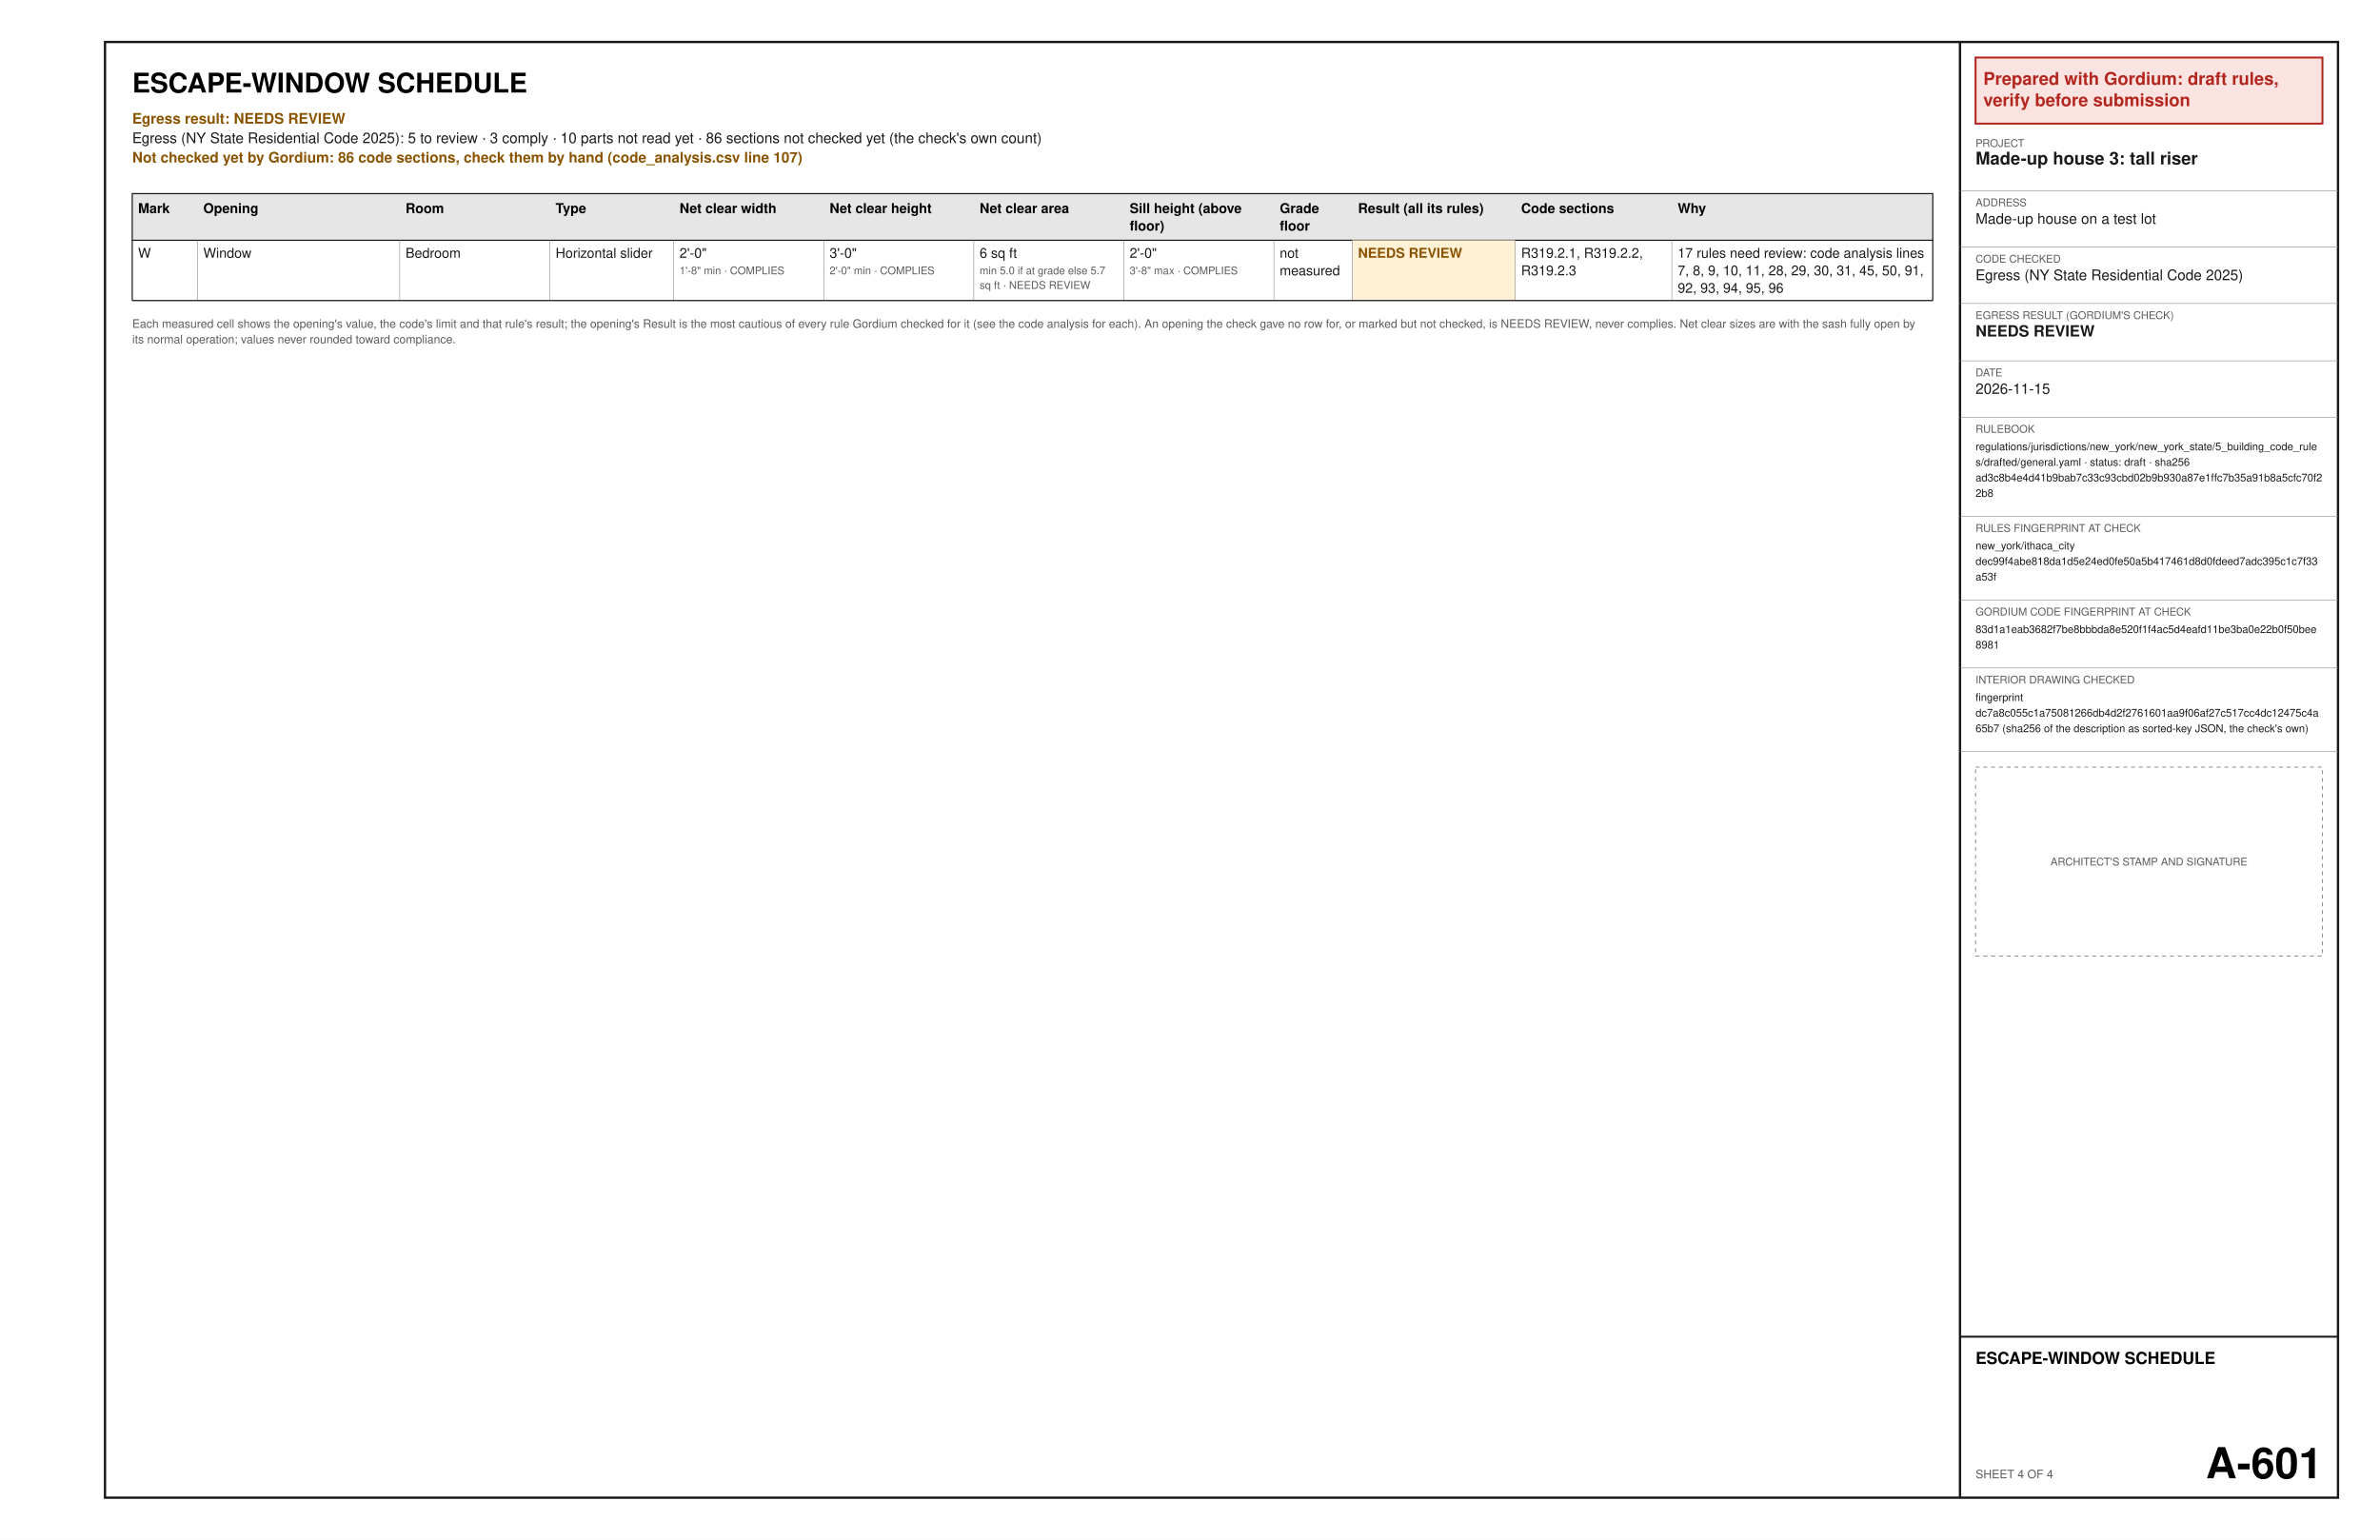
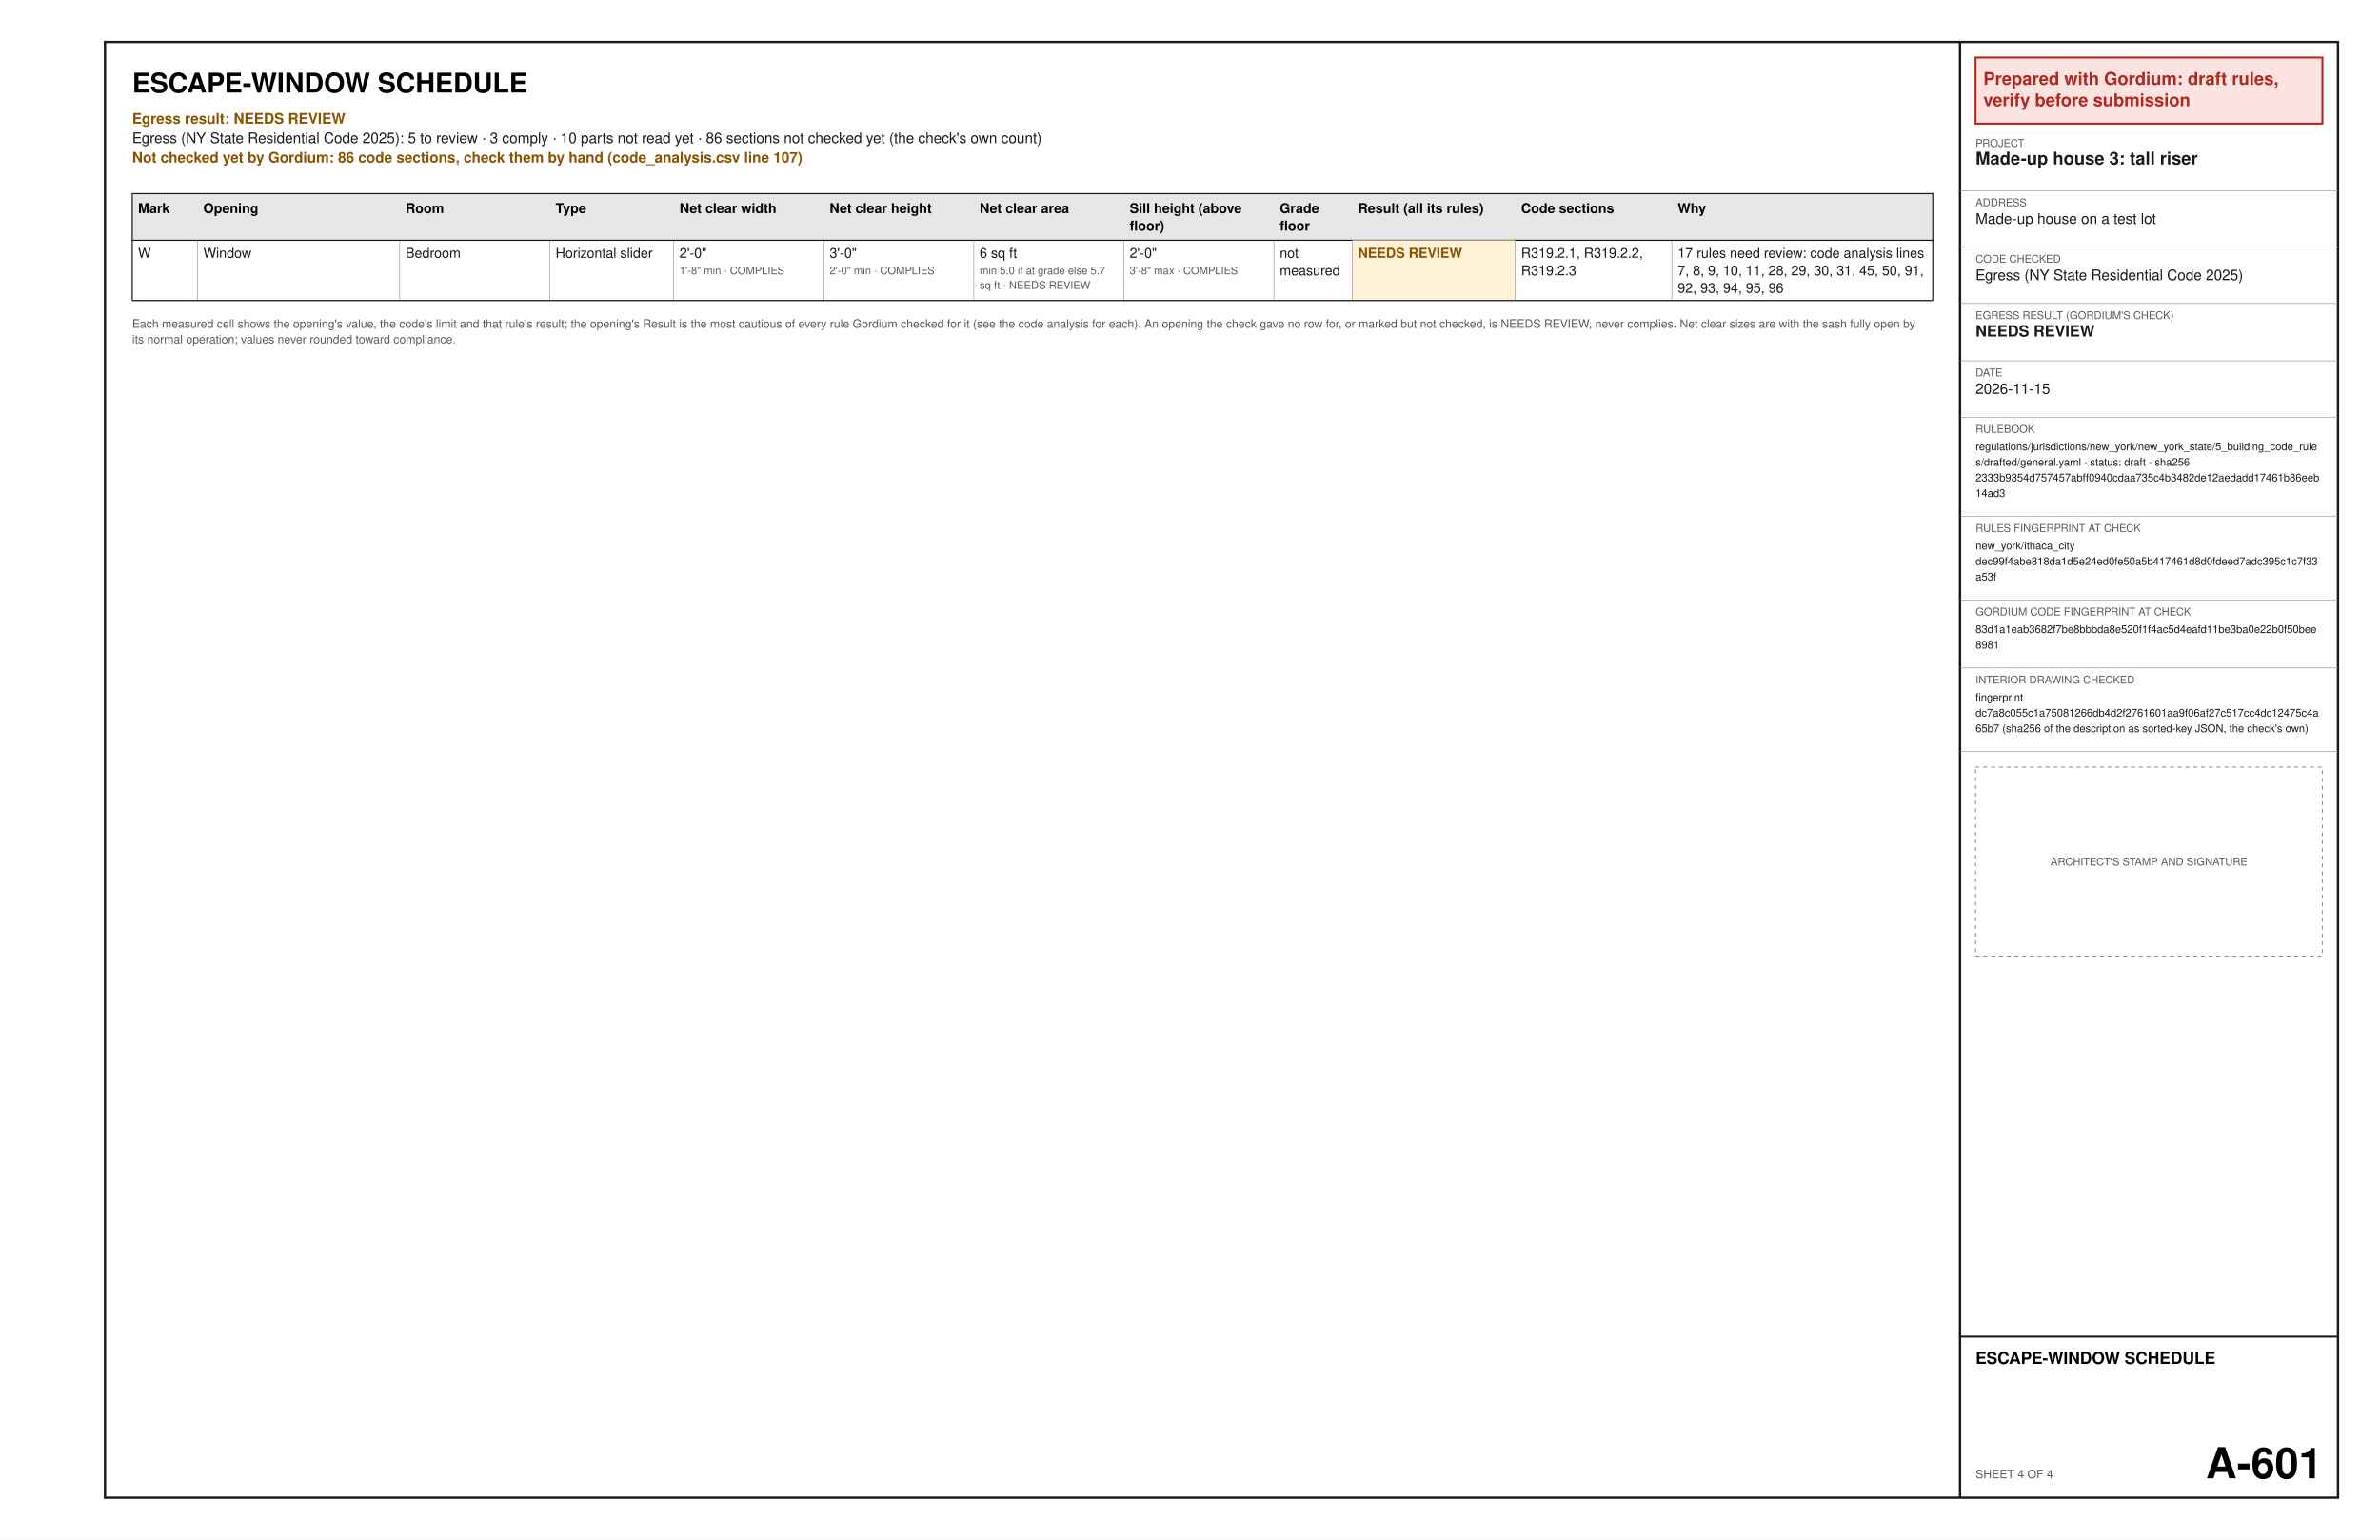
<svg xmlns="http://www.w3.org/2000/svg" width="17in" height="11in" viewBox="0 0 1224 792" font-family="Helvetica, Arial, sans-serif">
  <rect x="0" y="0" width="1224" height="792" fill="#ffffff" />
  <text x="68" y="47.6" font-size="14" font-weight="bold" text-anchor="start" fill="#000000" xml:space="preserve">ESCAPE-WINDOW SCHEDULE</text>
  <text x="68" y="63.6" font-size="7.5" font-weight="bold" text-anchor="start" fill="#8a5300" xml:space="preserve">Egress result: NEEDS REVIEW</text>
  <text x="68" y="73.6" font-size="7.5" text-anchor="start" fill="#1a1a1a" xml:space="preserve">Egress (NY State Residential Code 2025): 5 to review · 3 comply · 10 parts not read yet · 86 sections not checked yet (the check's own count)</text>
  <text x="68" y="83.6" font-size="7.5" font-weight="bold" text-anchor="start" fill="#8a5300" xml:space="preserve">Not checked yet by Gordium: 86 code sections, check them by hand (code_analysis.csv line 107)</text>
  <polygon points="68,99.6 994,99.6 994,123.6 68,123.6" fill="#e6e6e6" stroke="#1a1a1a" stroke-width="0.6" />
  <text x="71" y="109.6" font-size="7" font-weight="bold" text-anchor="start" fill="#000000" xml:space="preserve">Mark</text>
  <text x="104.55" y="109.6" font-size="7" font-weight="bold" text-anchor="start" fill="#000000" xml:space="preserve">Opening</text>
  <text x="208.56" y="109.6" font-size="7" font-weight="bold" text-anchor="start" fill="#000000" xml:space="preserve">Room</text>
  <text x="285.72" y="109.6" font-size="7" font-weight="bold" text-anchor="start" fill="#000000" xml:space="preserve">Type</text>
  <text x="349.47" y="109.6" font-size="7" font-weight="bold" text-anchor="start" fill="#000000" xml:space="preserve">Net clear width</text>
  <text x="426.64" y="109.6" font-size="7" font-weight="bold" text-anchor="start" fill="#000000" xml:space="preserve">Net clear height</text>
  <text x="503.8" y="109.6" font-size="7" font-weight="bold" text-anchor="start" fill="#000000" xml:space="preserve">Net clear area</text>
  <text x="580.97" y="109.6" font-size="7" font-weight="bold" text-anchor="start" fill="#000000" xml:space="preserve">Sill height (above</text>
  <text x="580.97" y="118.6" font-size="7" font-weight="bold" text-anchor="start" fill="#000000" xml:space="preserve">floor)</text>
  <text x="658.14" y="109.6" font-size="7" font-weight="bold" text-anchor="start" fill="#000000" xml:space="preserve">Grade</text>
  <text x="658.14" y="118.6" font-size="7" font-weight="bold" text-anchor="start" fill="#000000" xml:space="preserve">floor</text>
  <text x="698.4" y="109.6" font-size="7" font-weight="bold" text-anchor="start" fill="#000000" xml:space="preserve">Result (all its rules)</text>
  <text x="782.28" y="109.6" font-size="7" font-weight="bold" text-anchor="start" fill="#000000" xml:space="preserve">Code sections</text>
  <text x="862.8" y="109.6" font-size="7" font-weight="bold" text-anchor="start" fill="#000000" xml:space="preserve">Why</text>
  <text x="71" y="132.6" font-size="7" text-anchor="start" fill="#1a1a1a" xml:space="preserve">W</text>
  <text x="104.55" y="132.6" font-size="7" text-anchor="start" fill="#1a1a1a" xml:space="preserve">Window</text>
  <text x="208.56" y="132.6" font-size="7" text-anchor="start" fill="#1a1a1a" xml:space="preserve">Bedroom</text>
  <text x="285.72" y="132.6" font-size="7" text-anchor="start" fill="#1a1a1a" xml:space="preserve">Horizontal slider</text>
  <text x="349.47" y="132.6" font-size="7" text-anchor="start" fill="#1a1a1a" xml:space="preserve">2'-0"</text>
  <text x="349.47" y="141.1" font-size="5.5" text-anchor="start" fill="#5a5a5a" xml:space="preserve">1'-8" min · COMPLIES</text>
  <text x="426.64" y="132.6" font-size="7" text-anchor="start" fill="#1a1a1a" xml:space="preserve">3'-0"</text>
  <text x="426.64" y="141.1" font-size="5.5" text-anchor="start" fill="#5a5a5a" xml:space="preserve">2'-0" min · COMPLIES</text>
  <text x="503.8" y="132.6" font-size="7" text-anchor="start" fill="#1a1a1a" xml:space="preserve">6 sq ft</text>
  <text x="503.8" y="141.1" font-size="5.5" text-anchor="start" fill="#5a5a5a" xml:space="preserve">min 5.0 if at grade else 5.7</text>
  <text x="503.8" y="148.6" font-size="5.5" text-anchor="start" fill="#5a5a5a" xml:space="preserve">sq ft · NEEDS REVIEW</text>
  <text x="580.97" y="132.6" font-size="7" text-anchor="start" fill="#1a1a1a" xml:space="preserve">2'-0"</text>
  <text x="580.97" y="141.1" font-size="5.5" text-anchor="start" fill="#5a5a5a" xml:space="preserve">3'-8" max · COMPLIES</text>
  <text x="658.14" y="132.6" font-size="7" text-anchor="start" fill="#1a1a1a" xml:space="preserve">not</text>
  <text x="658.14" y="141.6" font-size="7" text-anchor="start" fill="#1a1a1a" xml:space="preserve">measured</text>
  <polygon points="695.4,123.6 779.28,123.6 779.28,154.6 695.4,154.6" fill="#fff1d6" />
  <text x="698.4" y="132.6" font-size="7" font-weight="bold" text-anchor="start" fill="#8a5300" xml:space="preserve">NEEDS REVIEW</text>
  <text x="782.28" y="132.6" font-size="7" text-anchor="start" fill="#1a1a1a" xml:space="preserve">R319.2.1, R319.2.2,</text>
  <text x="782.28" y="141.6" font-size="7" text-anchor="start" fill="#1a1a1a" xml:space="preserve">R319.2.3</text>
  <text x="862.8" y="132.6" font-size="7" text-anchor="start" fill="#1a1a1a" xml:space="preserve">17 rules need review: code analysis lines</text>
  <text x="862.8" y="141.6" font-size="7" text-anchor="start" fill="#1a1a1a" xml:space="preserve">7, 8, 9, 10, 11, 28, 29, 30, 31, 45, 50, 91,</text>
  <text x="862.8" y="150.6" font-size="7" text-anchor="start" fill="#1a1a1a" xml:space="preserve">92, 93, 94, 95, 96</text>
  <line x1="68" y1="154.6" x2="994" y2="154.6" stroke="#8c8c8c" stroke-width="0.3" />
  <line x1="101.55" y1="123.6" x2="101.55" y2="154.6" stroke="#8c8c8c" stroke-width="0.3" />
  <line x1="205.56" y1="123.6" x2="205.56" y2="154.6" stroke="#8c8c8c" stroke-width="0.3" />
  <line x1="282.72" y1="123.6" x2="282.72" y2="154.6" stroke="#8c8c8c" stroke-width="0.3" />
  <line x1="346.47" y1="123.6" x2="346.47" y2="154.6" stroke="#8c8c8c" stroke-width="0.3" />
  <line x1="423.64" y1="123.6" x2="423.64" y2="154.6" stroke="#8c8c8c" stroke-width="0.3" />
  <line x1="500.8" y1="123.6" x2="500.8" y2="154.6" stroke="#8c8c8c" stroke-width="0.3" />
  <line x1="577.97" y1="123.6" x2="577.97" y2="154.6" stroke="#8c8c8c" stroke-width="0.3" />
  <line x1="655.14" y1="123.6" x2="655.14" y2="154.6" stroke="#8c8c8c" stroke-width="0.3" />
  <line x1="695.4" y1="123.6" x2="695.4" y2="154.6" stroke="#8c8c8c" stroke-width="0.3" />
  <line x1="779.28" y1="123.6" x2="779.28" y2="154.6" stroke="#8c8c8c" stroke-width="0.3" />
  <line x1="859.8" y1="123.6" x2="859.8" y2="154.6" stroke="#8c8c8c" stroke-width="0.3" />
  <line x1="68" y1="123.6" x2="68" y2="154.6" stroke="#1a1a1a" stroke-width="0.6" />
  <line x1="994" y1="123.6" x2="994" y2="154.6" stroke="#1a1a1a" stroke-width="0.6" />
  <line x1="68" y1="154.6" x2="994" y2="154.6" stroke="#1a1a1a" stroke-width="0.6" />
  <text x="68" y="168.6" font-size="6" text-anchor="start" fill="#5a5a5a" xml:space="preserve">Each measured cell shows the opening's value, the code's limit and that rule's result; the opening's Result is the most cautious of every rule Gordium checked for it (see the code analysis for each). An opening the check gave no row for, or marked but not checked, is NEEDS REVIEW, never complies. Net clear sizes are with the sash fully open by</text>
  <text x="68" y="176.6" font-size="6" text-anchor="start" fill="#5a5a5a" xml:space="preserve">its normal operation; values never rounded toward compliance.</text>
  <polygon points="54,21.6 1202.4,21.6 1202.4,770.4 54,770.4" fill="none" stroke="#1a1a1a" stroke-width="1.2" />
  <line x1="1008" y1="21.6" x2="1008" y2="770.4" stroke="#1a1a1a" stroke-width="1.2" />
  <polygon points="1016,29.6 1194.4,29.6 1194.4,63.6 1016,63.6" fill="#fbe3e1" stroke="#b3261e" stroke-width="1" />
  <text x="1020" y="43.6" font-size="9" font-weight="bold" text-anchor="start" fill="#b3261e" xml:space="preserve">Prepared with Gordium: draft rules,</text>
  <text x="1020" y="54.6" font-size="9" font-weight="bold" text-anchor="start" fill="#b3261e" xml:space="preserve">verify before submission</text>
  <text x="1016" y="75.6" font-size="5.5" text-anchor="start" fill="#5a5a5a" xml:space="preserve">PROJECT</text>
  <text x="1016" y="84.6" font-size="9" font-weight="bold" text-anchor="start" fill="#1a1a1a" xml:space="preserve">Made-up house 3: tall riser</text>
  <line x1="1008" y1="98.1" x2="1202.4" y2="98.1" stroke="#8c8c8c" stroke-width="0.3" />
  <text x="1016" y="106.1" font-size="5.5" text-anchor="start" fill="#5a5a5a" xml:space="preserve">ADDRESS</text>
  <text x="1016" y="115.1" font-size="7.5" text-anchor="start" fill="#1a1a1a" xml:space="preserve">Made-up house on a test lot</text>
  <line x1="1008" y1="127.1" x2="1202.4" y2="127.1" stroke="#8c8c8c" stroke-width="0.3" />
  <text x="1016" y="135.1" font-size="5.5" text-anchor="start" fill="#5a5a5a" xml:space="preserve">CODE CHECKED</text>
  <text x="1016" y="144.1" font-size="7.5" text-anchor="start" fill="#1a1a1a" xml:space="preserve">Egress (NY State Residential Code 2025)</text>
  <line x1="1008" y1="156.1" x2="1202.4" y2="156.1" stroke="#8c8c8c" stroke-width="0.3" />
  <text x="1016" y="164.1" font-size="5.5" text-anchor="start" fill="#5a5a5a" xml:space="preserve">EGRESS RESULT (GORDIUM'S CHECK)</text>
  <text x="1016" y="173.1" font-size="8" font-weight="bold" text-anchor="start" fill="#1a1a1a" xml:space="preserve">NEEDS REVIEW</text>
  <line x1="1008" y1="185.6" x2="1202.4" y2="185.6" stroke="#8c8c8c" stroke-width="0.3" />
  <text x="1016" y="193.6" font-size="5.5" text-anchor="start" fill="#5a5a5a" xml:space="preserve">DATE</text>
  <text x="1016" y="202.6" font-size="7.5" text-anchor="start" fill="#1a1a1a" xml:space="preserve">2026-11-15</text>
  <line x1="1008" y1="214.6" x2="1202.4" y2="214.6" stroke="#8c8c8c" stroke-width="0.3" />
  <text x="1016" y="222.6" font-size="5.5" text-anchor="start" fill="#5a5a5a" xml:space="preserve">RULEBOOK</text>
  <text x="1016" y="231.6" font-size="5.5" text-anchor="start" fill="#1a1a1a" xml:space="preserve">regulations/jurisdictions/new_york/new_york_state/5_building_code_rule</text>
  <text x="1016" y="239.6" font-size="5.5" text-anchor="start" fill="#1a1a1a" xml:space="preserve">s/drafted/general.yaml · status: draft · sha256</text>
-   <text x="1016" y="247.6" font-size="5.5" text-anchor="start" fill="#1a1a1a" xml:space="preserve">ad3c8b4e4d41b9bab7c33c93cbd02b9b930a87e1ffc7b35a91b8a5cfc70f2</text>
-   <text x="1016" y="255.6" font-size="5.5" text-anchor="start" fill="#1a1a1a" xml:space="preserve">2b8</text>
+   <text x="1016" y="247.6" font-size="5.5" text-anchor="start" fill="#1a1a1a" xml:space="preserve">2333b9354d757457abff0940cdaa735c4b3482de12aedadd17461b86eeb</text>
+   <text x="1016" y="255.6" font-size="5.5" text-anchor="start" fill="#1a1a1a" xml:space="preserve">14ad3</text>
  <line x1="1008" y1="265.6" x2="1202.4" y2="265.6" stroke="#8c8c8c" stroke-width="0.3" />
  <text x="1016" y="273.6" font-size="5.5" text-anchor="start" fill="#5a5a5a" xml:space="preserve">RULES FINGERPRINT AT CHECK</text>
  <text x="1016" y="282.6" font-size="5.5" text-anchor="start" fill="#1a1a1a" xml:space="preserve">new_york/ithaca_city</text>
  <text x="1016" y="290.6" font-size="5.5" text-anchor="start" fill="#1a1a1a" xml:space="preserve">dec99f4abe818da1d5e24ed0fe50a5b417461d8d0fdeed7adc395c1c7f33</text>
  <text x="1016" y="298.6" font-size="5.5" text-anchor="start" fill="#1a1a1a" xml:space="preserve">a53f</text>
  <line x1="1008" y1="308.6" x2="1202.4" y2="308.6" stroke="#8c8c8c" stroke-width="0.3" />
  <text x="1016" y="316.6" font-size="5.5" text-anchor="start" fill="#5a5a5a" xml:space="preserve">GORDIUM CODE FINGERPRINT AT CHECK</text>
  <text x="1016" y="325.6" font-size="5.5" text-anchor="start" fill="#1a1a1a" xml:space="preserve">83d1a1eab3682f7be8bbbda8e520f1f4ac5d4eafd11be3ba0e22b0f50bee</text>
  <text x="1016" y="333.6" font-size="5.5" text-anchor="start" fill="#1a1a1a" xml:space="preserve">8981</text>
  <line x1="1008" y1="343.6" x2="1202.4" y2="343.6" stroke="#8c8c8c" stroke-width="0.3" />
  <text x="1016" y="351.6" font-size="5.5" text-anchor="start" fill="#5a5a5a" xml:space="preserve">INTERIOR DRAWING CHECKED</text>
  <text x="1016" y="360.6" font-size="5.5" text-anchor="start" fill="#1a1a1a" xml:space="preserve">fingerprint</text>
  <text x="1016" y="368.6" font-size="5.5" text-anchor="start" fill="#1a1a1a" xml:space="preserve">dc7a8c055c1a75081266db4d2f2761601aa9f06af27c517cc4dc12475c4a</text>
  <text x="1016" y="376.6" font-size="5.5" text-anchor="start" fill="#1a1a1a" xml:space="preserve">65b7 (sha256 of the description as sorted-key JSON, the check's own)</text>
  <line x1="1008" y1="386.6" x2="1202.4" y2="386.6" stroke="#8c8c8c" stroke-width="0.3" />
  <polygon points="1016,394.6 1194.4,394.6 1194.4,491.8 1016,491.8" fill="none" stroke="#8c8c8c" stroke-width="0.5" stroke-dasharray="2 2" />
  <text x="1105.2" y="445.2" font-size="5.5" text-anchor="middle" fill="#5a5a5a" xml:space="preserve">ARCHITECT'S STAMP AND SIGNATURE</text>
  <line x1="1008" y1="687.6" x2="1202.4" y2="687.6" stroke="#1a1a1a" stroke-width="1" />
  <text x="1016" y="701.6" font-size="8.5" font-weight="bold" text-anchor="start" fill="#000000" xml:space="preserve">ESCAPE-WINDOW SCHEDULE</text>
  <text x="1016" y="760.4" font-size="6" text-anchor="start" fill="#5a5a5a" xml:space="preserve">SHEET 4 OF 4</text>
  <text x="1194.4" y="760.4" font-size="22" font-weight="bold" text-anchor="end" fill="#000000" xml:space="preserve">A-601</text>
</svg>
